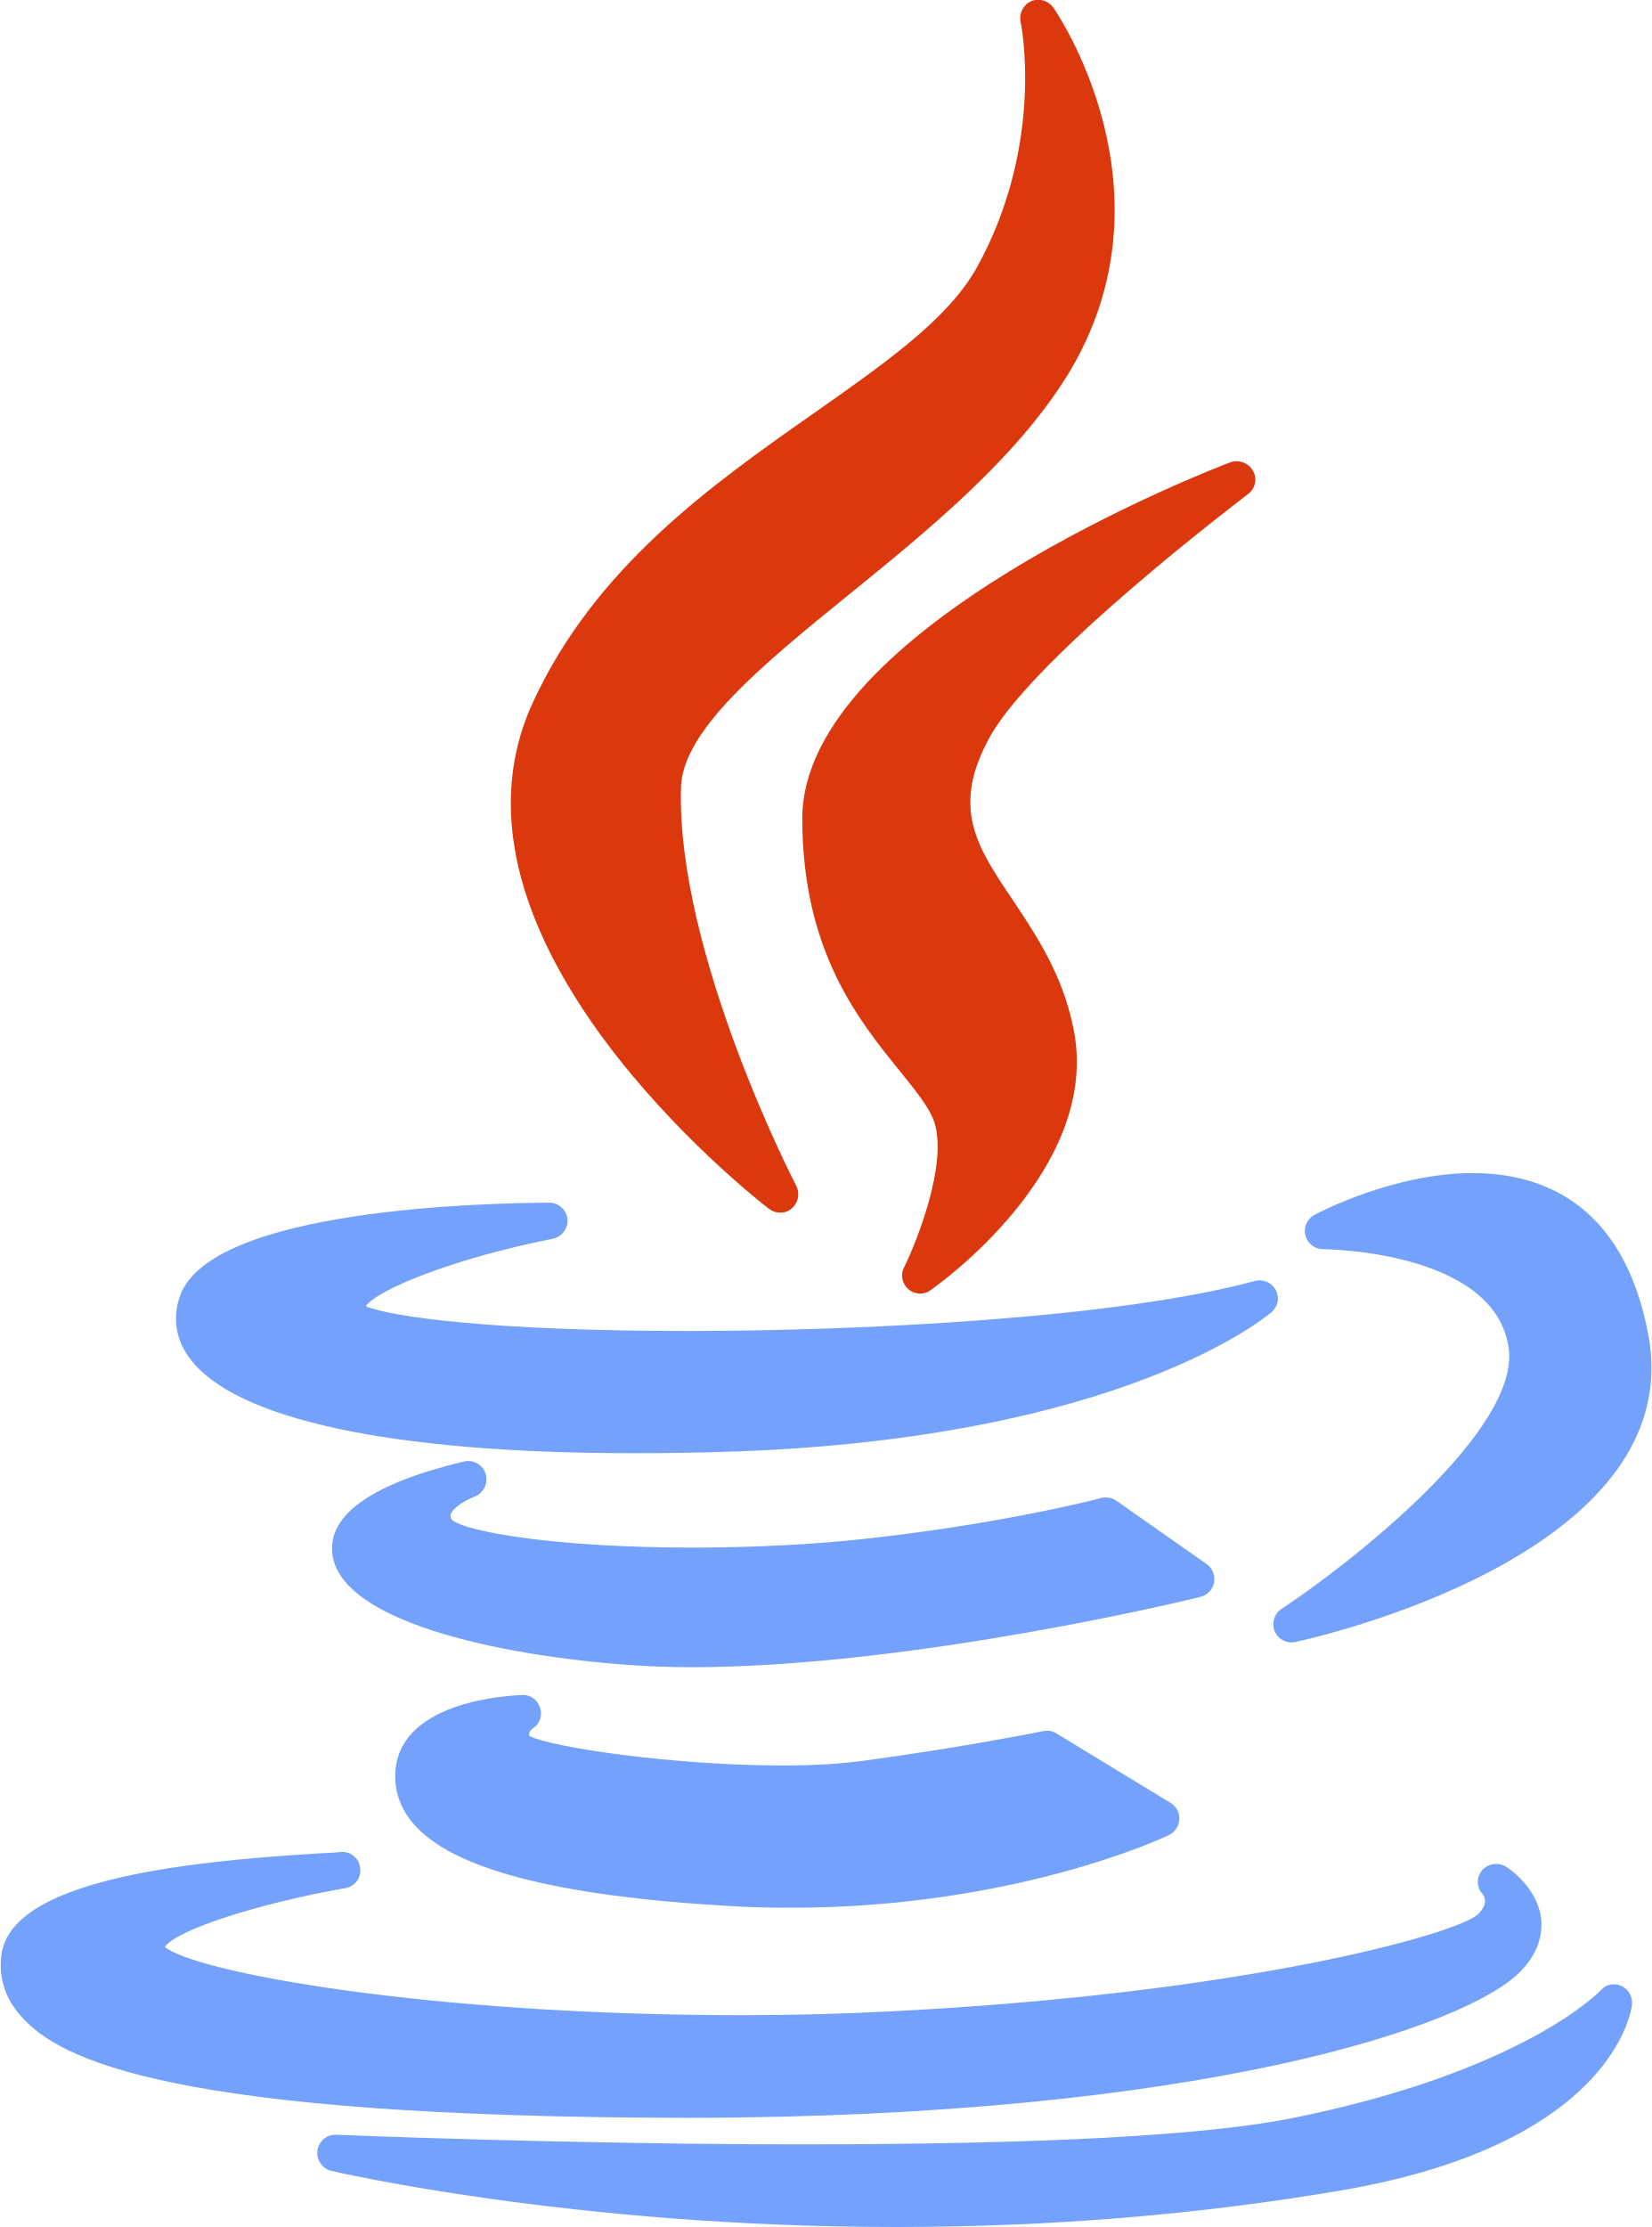
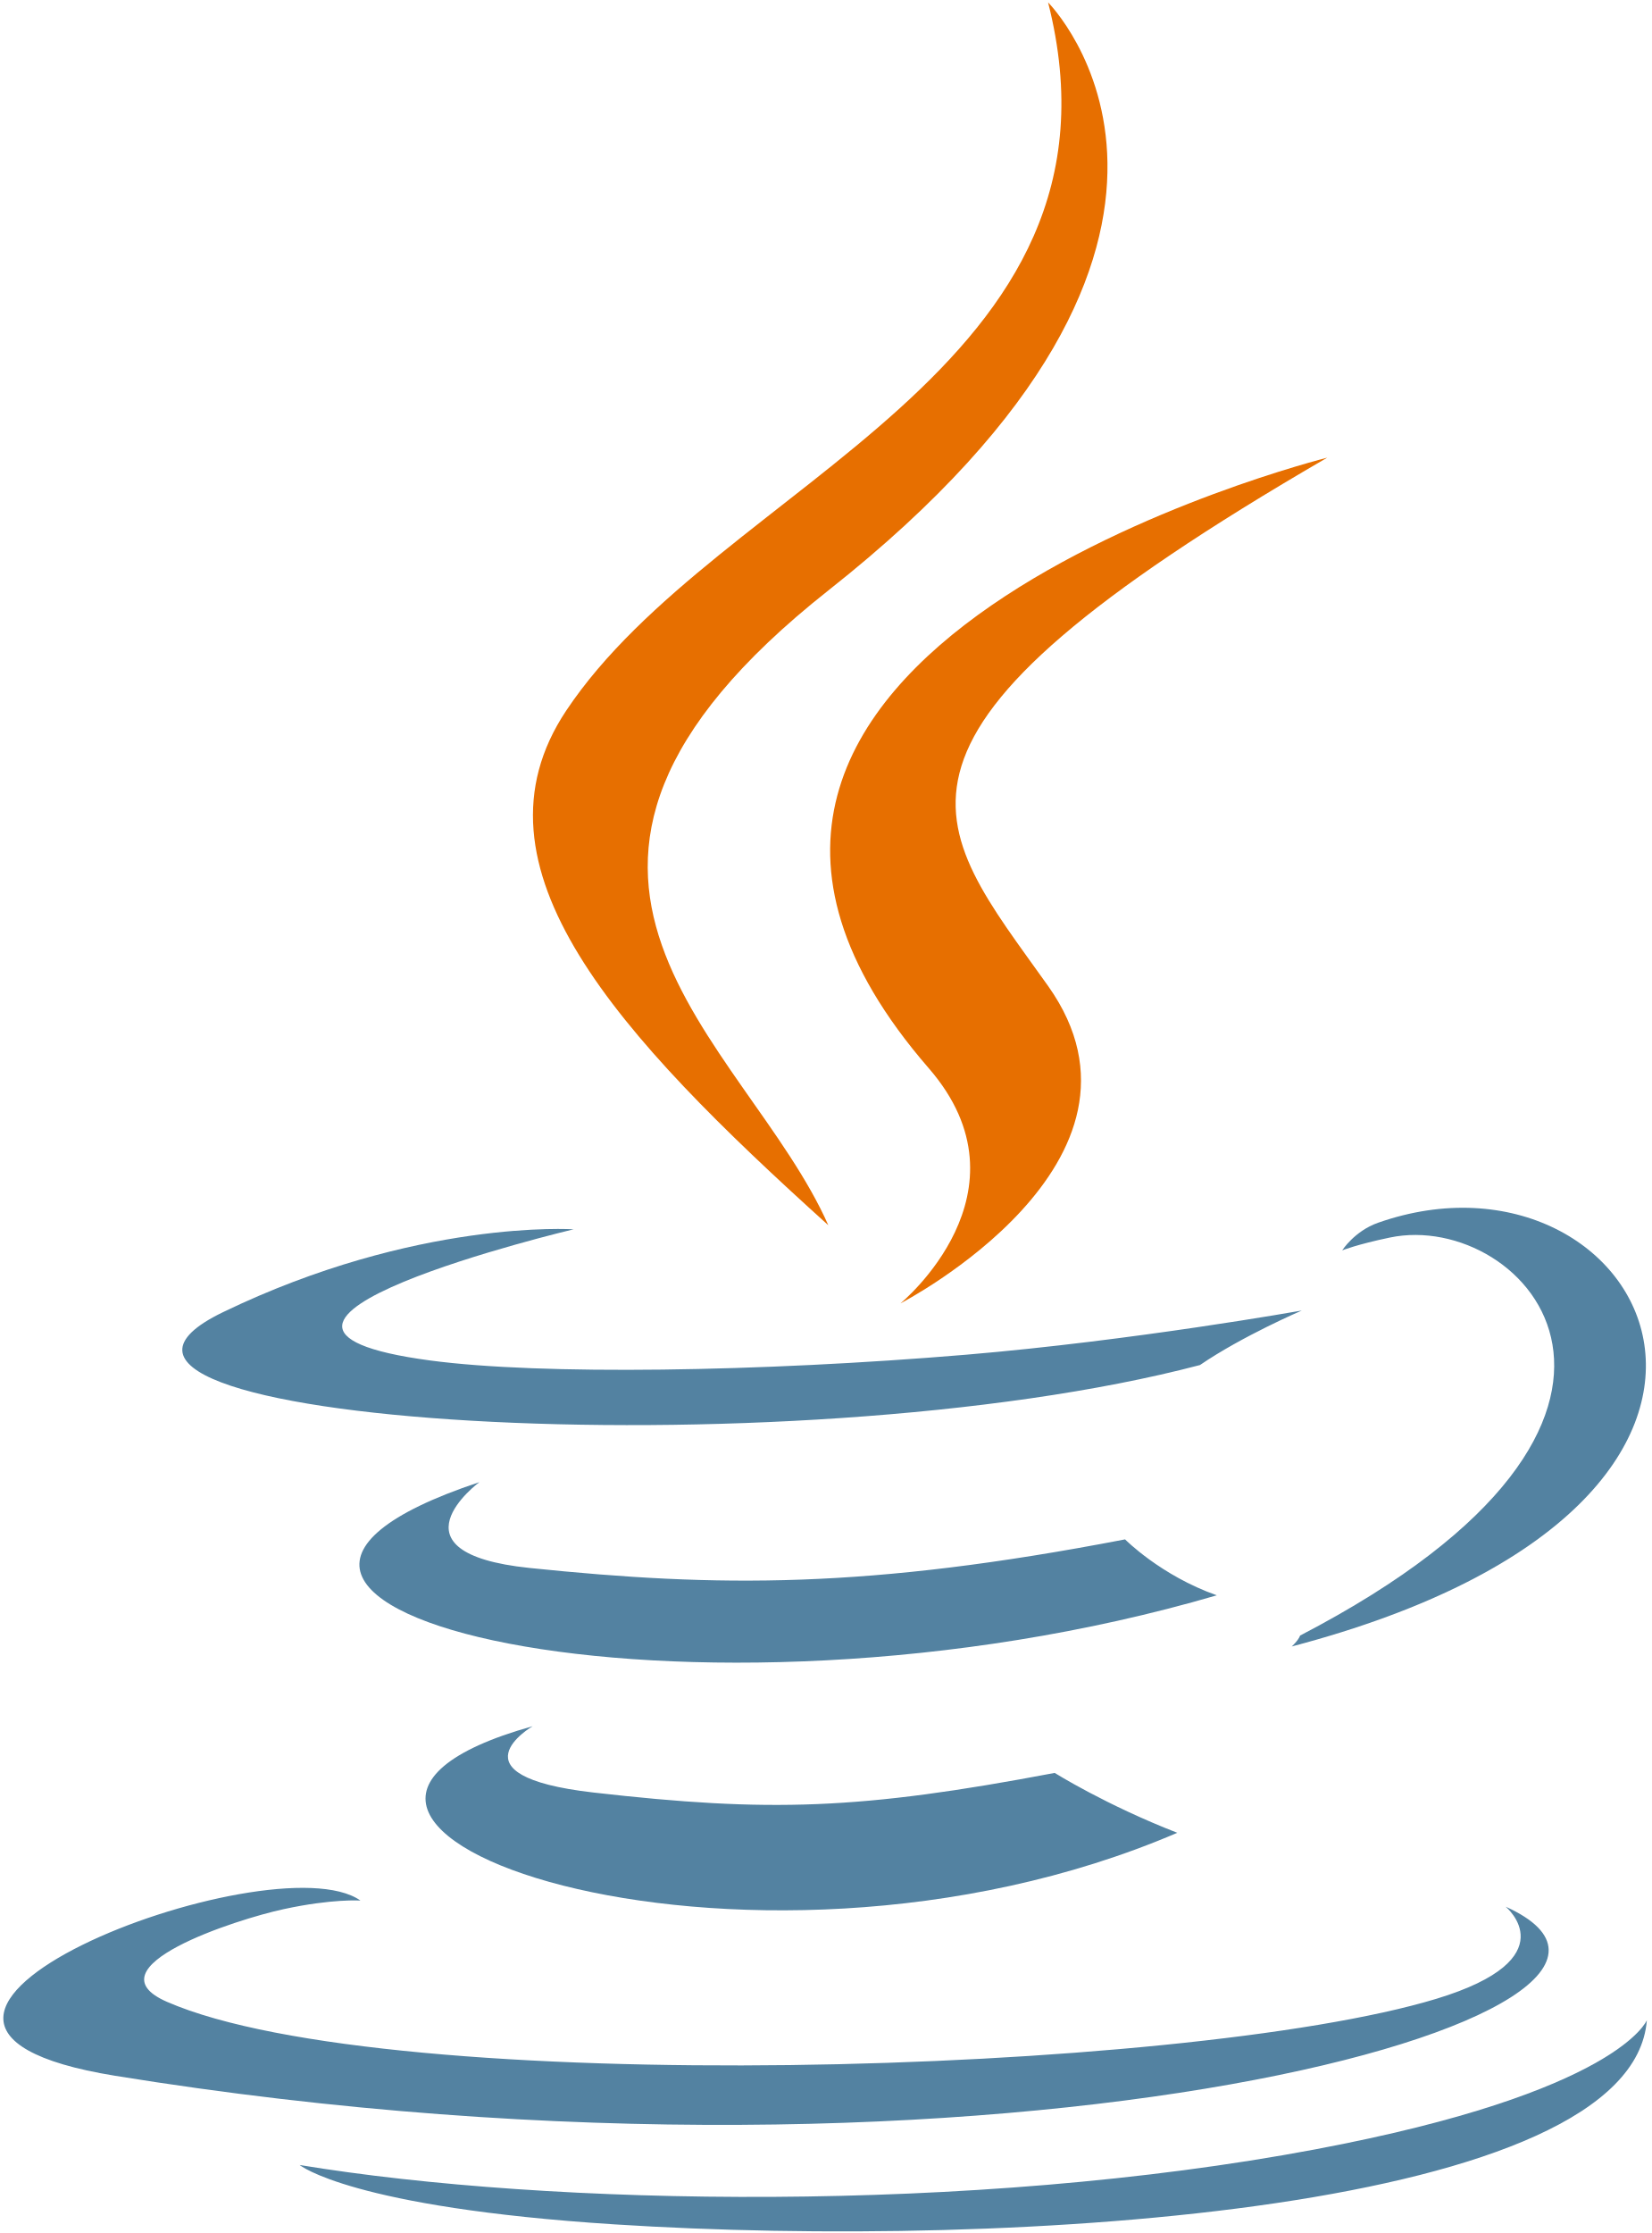
- <svg xmlns="http://www.w3.org/2000/svg" version="1.1" id="Layer_1" x="0px" y="0px" viewBox="0 0 379.7 512" style="enable-background:new 0 0 379.7 512;" xml:space="preserve">
-   <style type="text/css">
- 	.st0{fill:#DB380E;}
- 	.st1{fill:#73A1FB;}
- </style>
+ <svg xmlns="http://www.w3.org/2000/svg" width="256px" height="346px" viewBox="0 0 256 346" version="1.1" preserveAspectRatio="xMidYMid">
  <g>
-     <path class="st0" d="M187.3,94.9c-23.7,16.6-50.5,35.5-64.8,66.7c-25,54.4,51.1,113.8,54.3,116.3c0.8,0.6,1.7,0.9,2.6,0.9   c1,0,1.9-0.3,2.7-1c1.5-1.3,1.9-3.4,1-5.2c-0.3-0.5-27.6-53.5-26.5-91.6c0.4-13.2,18.9-28.3,38.5-44.2c18-14.6,38.3-31.1,50.3-50.4   c26.2-42.5-2.9-84.3-3.2-84.7c-1.2-1.6-3.3-2.2-5.1-1.4c-1.8,0.8-2.8,2.8-2.4,4.7c0.1,0.3,5.7,27.9-10,56.4   C218.1,73.3,203.8,83.3,187.3,94.9z" />
-     <path class="st0" d="M287,113.6c1.7-1.3,2.2-3.6,1.1-5.4c-1-1.8-3.2-2.6-5.2-1.9c-4,1.5-98.4,37.9-98.4,81.9   c0,30.3,12.9,46.3,22.4,58c3.7,4.6,6.9,8.5,8,11.9c3,9.7-4.1,27.4-7,33.3c-0.9,1.7-0.4,3.8,1,5c0.8,0.7,1.8,1,2.7,1   c0.8,0,1.7-0.2,2.4-0.8c1.6-1.1,39.7-28,32.8-60.4c-2.5-12.3-8.6-21.3-13.9-29.3c-8.3-12.3-14.3-21.2-5.2-37.6   C238.4,150.3,286.5,114,287,113.6z" />
-   </g>
-   <g>
-     <path class="st1" d="M41.3,298.2c-1.6,4.8-0.9,9.7,2.2,13.9c10.2,14.2,46.5,22,102.1,22c0,0,0,0,0,0c7.5,0,15.5-0.1,23.6-0.4   c88.9-3.2,121.8-30.9,123.2-32c1.5-1.3,1.9-3.4,1-5.1c-0.9-1.7-2.9-2.6-4.8-2.1C257.2,303,198.8,306,158.2,306   c-45.4,0-68.5-3.3-74.1-5.7c2.9-4,20.8-11.1,43-15.5c2.1-0.4,3.6-2.4,3.4-4.5s-2-3.8-4.2-3.8C113.3,276.6,48.1,277.6,41.3,298.2z" />
-     <path class="st1" d="M338.7,269.7c-18.3,0-35.7,9.2-36.4,9.6c-1.7,0.9-2.6,2.9-2.1,4.7c0.5,1.9,2.1,3.2,4.1,3.2   c0.4,0,39.1,0.3,42.6,22.4c3.1,19.1-36.6,50-52.2,60.3c-1.7,1.1-2.3,3.3-1.6,5.1c0.7,1.6,2.2,2.6,3.9,2.6c0.3,0,0.6,0,0.9-0.1   c3.7-0.8,90.4-19.9,81.2-70.4C373.4,276.2,354,269.7,338.7,269.7z" />
-     <path class="st1" d="M279.2,363.8c0.3-1.6-0.4-3.3-1.7-4.2L256.7,345c-1-0.7-2.3-0.9-3.5-0.6c-0.2,0.1-22,5.8-53.5,9.3   c-12.5,1.4-26.6,2.1-40.6,2.1c-31.6,0-52.2-3.7-55.2-6.4c-0.4-0.8-0.3-1.1-0.2-1.3c0.5-1.5,3.5-3.3,5.4-4c2.1-0.8,3.2-3,2.6-5.2   c-0.6-2.1-2.8-3.4-5-2.9c-20.9,5-31.1,12.1-30.3,20.9c1.3,15.7,37.7,23.7,68.4,25.9c4.4,0.3,9.2,0.5,14.2,0.5c0,0,0,0,0,0   c51.1,0,116.6-16,117.2-16.2C277.7,366.7,278.9,365.4,279.2,363.8z" />
-     <path class="st1" d="M122.5,397.4c1.6-1,2.3-3,1.7-4.8c-0.6-1.8-2.2-3-4.1-2.9c-2.8,0.1-27.3,1.2-29.1,16.8   c-0.5,4.7,0.8,8.9,4,12.7c8.8,10.4,32.6,16.7,72.7,19c4.7,0.3,9.6,0.4,14.3,0.4c51,0,85.4-16,86.8-16.7c1.4-0.7,2.3-2,2.4-3.6   s-0.7-3-2-3.8l-26.3-16c-0.9-0.6-2-0.7-3-0.5c-0.2,0-16.8,3.5-42,6.9c-4.8,0.6-10.7,1-17.7,1c-25.1,0-53.1-4.1-58.5-6.8   C121.6,398.6,121.7,398,122.5,397.4z" />
-     <path class="st1" d="M158.3,486.9c116.9-0.1,179.6-20.9,191.7-34c4.3-4.6,4.7-9,4.4-11.9c-0.9-7-7.3-11.4-8-11.8   c-1.8-1.1-4.1-0.8-5.5,0.7c-1.4,1.6-1.4,3.9,0,5.5c0.7,0.9,1.2,2.5-1,4.7c-4.8,4.5-53.5,18.2-134.7,22.3   c-11.1,0.6-22.8,0.9-34.6,0.9c-72.6,0-125.8-9.9-132.7-15.7c2.7-3.9,21.5-10,41.5-13.5c2.3-0.4,3.8-2.5,3.4-4.8   c-0.3-2.3-2.4-3.8-4.7-3.5c-0.6,0.1-2.5,0.2-4.7,0.3c-33,2-71.1,6.5-73.1,23.5c-0.6,5.2,0.9,9.9,4.6,14   C13.6,473.5,39.2,486.8,158.3,486.9C158.3,486.9,158.3,486.9,158.3,486.9z" />
-     <path class="st1" d="M372.9,456.6c-1.7-0.8-3.6-0.4-4.8,1c-0.2,0.2-17.7,18.6-70.6,29.3c-20.2,4.1-58.2,6.1-112.8,6.1   c-54.7,0-106.8-2.2-107.4-2.2c-2.2-0.1-4,1.5-4.3,3.6c-0.3,2.1,1.1,4.2,3.2,4.7c0.5,0.1,55.1,12.9,129.8,12.9   c35.8,0,70.6-2.9,103.5-8.6c61.4-10.8,65.7-41.2,65.8-42.5C375.5,459.1,374.5,457.3,372.9,456.6z" />
+     <path d="M82.554,267.473 C82.554,267.473 69.356,275.148 91.947,277.745 C119.316,280.867 133.303,280.42 163.464,274.711 C163.464,274.711 171.393,279.683 182.467,283.99 C114.856,312.967 29.448,282.311 82.554,267.473" fill="#5382A1" />
+     <path d="M74.292,229.659 C74.292,229.659 59.489,240.617 82.097,242.955 C111.333,245.971 134.421,246.218 174.373,238.525 C174.373,238.525 179.899,244.127 188.588,247.191 C106.841,271.095 15.79,249.076 74.292,229.659" fill="#5382A1" />
+     <path d="M143.942,165.515 C160.601,184.695 139.565,201.955 139.565,201.955 C139.565,201.955 181.866,180.118 162.439,152.772 C144.295,127.271 130.38,114.6 205.707,70.914 C205.707,70.914 87.469,100.444 143.942,165.515" fill="#E76F00" />
+     <path d="M233.364,295.442 C233.364,295.442 243.131,303.489 222.607,309.715 C183.581,321.538 60.175,325.108 25.893,310.186 C13.57,304.825 36.68,297.385 43.949,295.824 C51.53,294.18 55.863,294.487 55.863,294.487 C42.158,284.832 -32.72,313.444 17.829,321.637 C155.682,343.993 269.121,311.571 233.364,295.442" fill="#5382A1" />
+     <path d="M88.901,190.48 C88.901,190.48 26.129,205.389 66.672,210.803 C83.79,213.095 117.915,212.577 149.702,209.913 C175.68,207.722 201.765,203.063 201.765,203.063 C201.765,203.063 192.605,206.986 185.978,211.511 C122.234,228.276 -0.908,220.477 34.543,203.328 C64.524,188.836 88.901,190.48 88.901,190.48" fill="#5382A1" />
+     <path d="M201.506,253.422 C266.305,219.75 236.345,187.392 215.433,191.751 C210.307,192.818 208.022,193.743 208.022,193.743 C208.022,193.743 209.925,190.762 213.559,189.472 C254.929,174.927 286.746,232.369 200.204,255.119 C200.204,255.12 201.207,254.224 201.506,253.422" fill="#5382A1" />
+     <path d="M162.439,0.371 C162.439,0.371 198.326,36.27 128.402,91.472 C72.331,135.754 115.616,161.002 128.379,189.849 C95.649,160.318 71.63,134.323 87.744,110.128 C111.395,74.613 176.918,57.394 162.439,0.371" fill="#E76F00" />
+     <path d="M95.268,344.665 C157.467,348.647 252.98,342.456 255.242,313.026 C255.242,313.026 250.894,324.183 203.838,333.043 C150.75,343.033 85.274,341.867 46.439,335.464 C46.44,335.463 54.389,342.044 95.268,344.665" fill="#5382A1" />
  </g>
</svg>
